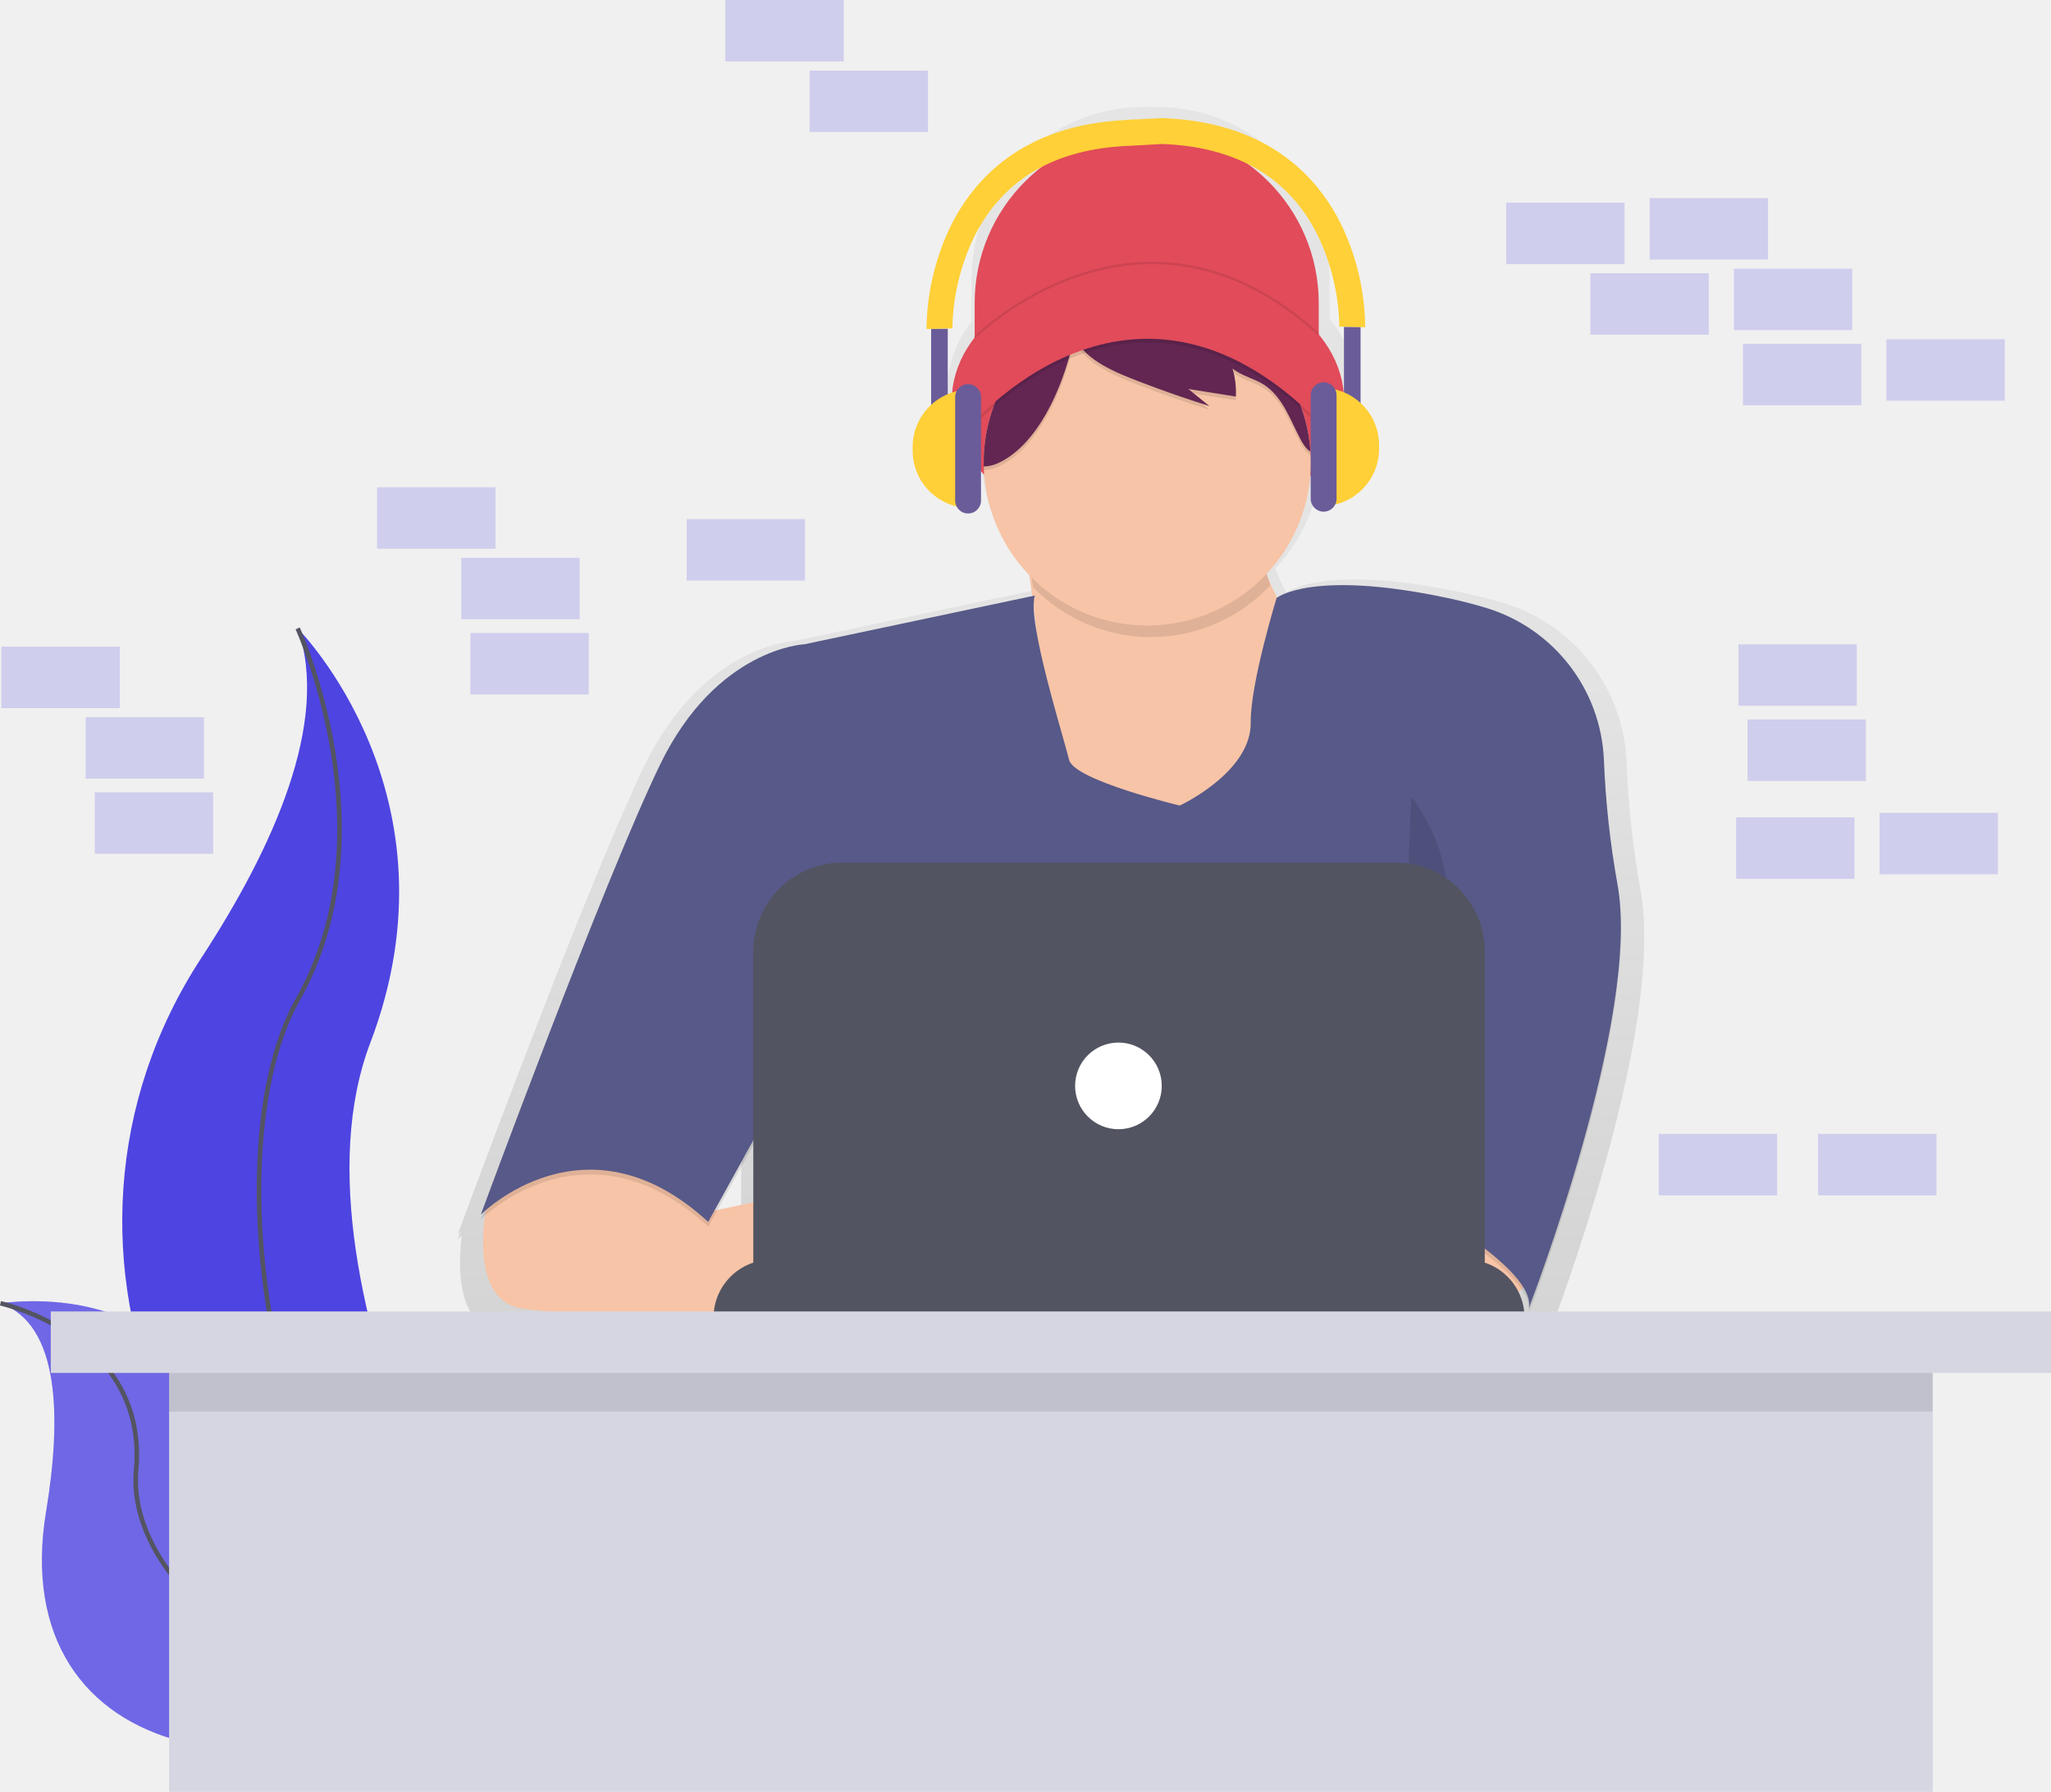
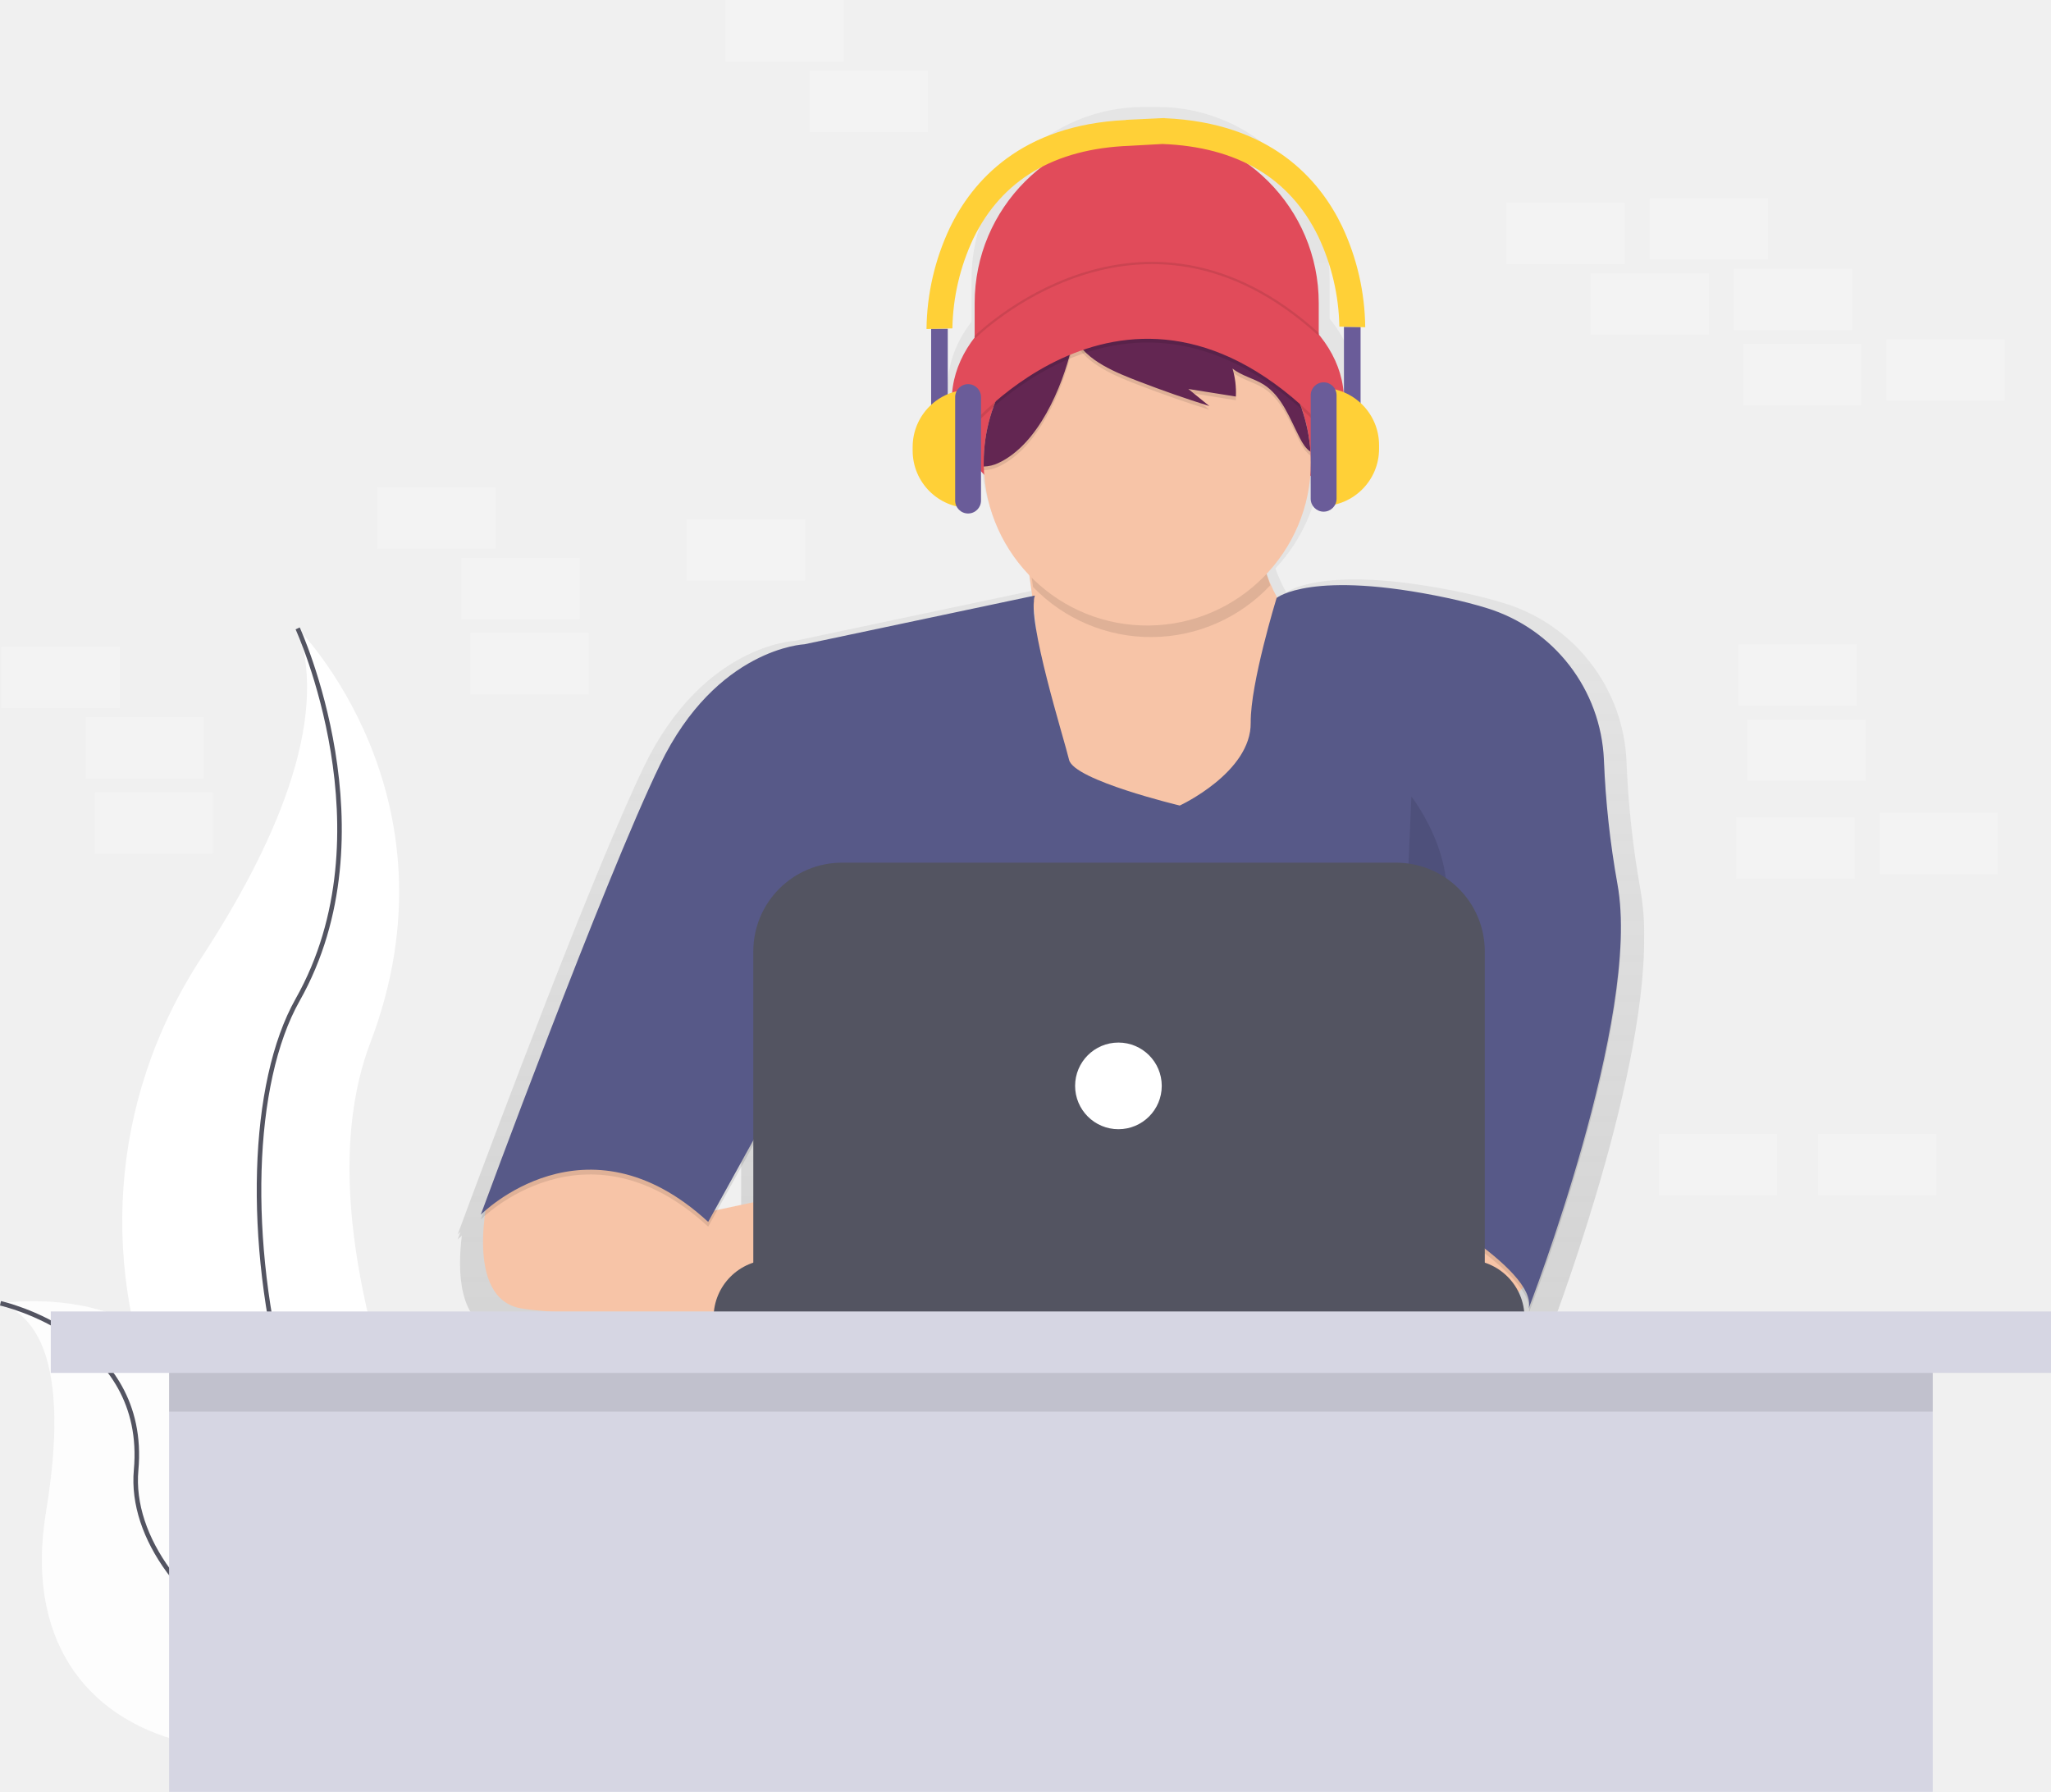
<svg xmlns="http://www.w3.org/2000/svg" id="6088ba52-b752-42bb-ac91-0a74df332082" data-name="Layer 1" width="900.94" height="787" viewBox="0 0 900.94 787">
  <defs>
    <linearGradient id="33dd52eb-d837-4874-aadb-63a17bd6edfc" x1="611.05" y1="646" x2="611.05" y2="103.5" gradientUnits="userSpaceOnUse">
      <stop offset="0" stop-color="gray" stop-opacity="0.25" />
      <stop offset="0.54" stop-color="gray" stop-opacity="0.12" />
      <stop offset="1" stop-color="gray" stop-opacity="0.1" />
    </linearGradient>
  </defs>
-   <rect x="763.63" y="283" width="52" height="27" fill="#4e44e1" opacity="0.2" />
-   <rect x="767.63" y="316" width="52" height="27" fill="#4e44e1" opacity="0.2" />
-   <rect x="724.63" y="87" width="52" height="27" fill="#4e44e1" opacity="0.2" />
-   <rect x="761.63" y="118" width="52" height="27" fill="#4e44e1" opacity="0.2" />
-   <rect x="661.63" y="89" width="52" height="27" fill="#4e44e1" opacity="0.2" />
-   <rect x="828.63" y="149" width="52" height="27" fill="#4e44e1" opacity="0.2" />
-   <rect x="765.63" y="151" width="52" height="27" fill="#4e44e1" opacity="0.2" />
-   <rect x="698.63" y="120" width="52" height="27" fill="#4e44e1" opacity="0.2" />
-   <rect x="825.63" y="357" width="52" height="27" fill="#4e44e1" opacity="0.2" />
-   <rect x="762.63" y="359" width="52" height="27" fill="#4e44e1" opacity="0.2" />
-   <path d="M280.17,332.5s73.29,73.29,31.92,182S383,804.14,383,804.14s-1.2-.18-3.43-.57C229.05,777,154.26,604.85,238,477,269.08,429.41,294.62,373.64,280.17,332.5Z" transform="translate(-149.42 -56.5)" fill="#4e44e1" />
+   <rect x="763.63" y="283" width="52" height="27" fill="#ffffff" opacity="0.2" />
+   <rect x="767.63" y="316" width="52" height="27" fill="#ffffff" opacity="0.2" />
+   <rect x="724.63" y="87" width="52" height="27" fill="#ffffff" opacity="0.2" />
+   <rect x="761.63" y="118" width="52" height="27" fill="#ffffff" opacity="0.2" />
+   <rect x="661.63" y="89" width="52" height="27" fill="#ffffff" opacity="0.2" />
+   <rect x="828.63" y="149" width="52" height="27" fill="#ffffff" opacity="0.2" />
+   <rect x="765.63" y="151" width="52" height="27" fill="#ffffff" opacity="0.2" />
+   <rect x="698.63" y="120" width="52" height="27" fill="#ffffff" opacity="0.2" />
+   <rect x="825.63" y="357" width="52" height="27" fill="#ffffff" opacity="0.2" />
+   <rect x="762.63" y="359" width="52" height="27" fill="#ffffff" opacity="0.2" />
+   <path d="M280.17,332.5s73.29,73.29,31.92,182S383,804.14,383,804.14s-1.2-.18-3.43-.57C229.05,777,154.26,604.85,238,477,269.08,429.41,294.62,373.64,280.17,332.5Z" transform="translate(-149.42 -56.5)" fill="#ffffff" />
  <path d="M280.17,332.5s41.37,89.84,0,163.12-7.09,279,102.84,308.52" transform="translate(-149.42 -56.5)" fill="none" stroke="#535461" stroke-miterlimit="10" stroke-width="2" />
-   <path d="M149.63,628.92s83.63-13.32,91.25,61.63S401.7,775.89,401.7,775.89s-1,.68-2.87,1.91c-126.49,83-247.4,52.89-229.17-57.36C176.43,679.45,175.87,638.28,149.63,628.92Z" transform="translate(-149.42 -56.5)" fill="#4e44e1" />
+   <path d="M149.63,628.92s83.63-13.32,91.25,61.63S401.7,775.89,401.7,775.89s-1,.68-2.87,1.91c-126.49,83-247.4,52.89-229.17-57.36C176.43,679.45,175.87,638.28,149.63,628.92Z" transform="translate(-149.42 -56.5)" fill="#ffffff" />
  <path d="M149.63,628.92s83.63-13.32,91.25,61.63S401.7,775.89,401.7,775.89s-1,.68-2.87,1.91c-126.49,83-247.4,52.89-229.17-57.36C176.43,679.45,175.87,638.28,149.63,628.92Z" transform="translate(-149.42 -56.5)" fill="#f5f5f5" opacity="0.2" />
  <path d="M149.63,628.92s64.91,14.25,59.58,73.27S305.61,832,401.7,775.89" transform="translate(-149.42 -56.5)" fill="none" stroke="#535461" stroke-miterlimit="10" stroke-width="2" />
-   <rect x="0.63" y="284" width="52" height="27" fill="#4e44e1" opacity="0.2" />
-   <rect x="37.63" y="315" width="52" height="27" fill="#4e44e1" opacity="0.2" />
-   <rect x="318.63" width="52" height="27" fill="#4e44e1" opacity="0.2" />
-   <rect x="728.63" y="498" width="52" height="27" fill="#4e44e1" opacity="0.2" />
-   <rect x="41.63" y="348" width="52" height="27" fill="#4e44e1" opacity="0.2" />
-   <rect x="355.63" y="31" width="52" height="27" fill="#4e44e1" opacity="0.2" />
-   <rect x="165.63" y="214" width="52" height="27" fill="#4e44e1" opacity="0.2" />
-   <rect x="202.63" y="245" width="52" height="27" fill="#4e44e1" opacity="0.2" />
-   <rect x="301.63" y="228" width="52" height="27" fill="#4e44e1" opacity="0.2" />
-   <rect x="206.63" y="278" width="52" height="27" fill="#4e44e1" opacity="0.2" />
-   <rect x="798.63" y="498" width="52" height="27" fill="#4e44e1" opacity="0.2" />
+   <rect x="0.63" y="284" width="52" height="27" fill="#ffffff" opacity="0.2" />
+   <rect x="37.63" y="315" width="52" height="27" fill="#ffffff" opacity="0.2" />
+   <rect x="318.63" width="52" height="27" fill="#ffffff" opacity="0.2" />
+   <rect x="728.63" y="498" width="52" height="27" fill="#ffffff" opacity="0.2" />
+   <rect x="41.63" y="348" width="52" height="27" fill="#ffffff" opacity="0.2" />
+   <rect x="355.63" y="31" width="52" height="27" fill="#ffffff" opacity="0.2" />
+   <rect x="165.63" y="214" width="52" height="27" fill="#ffffff" opacity="0.2" />
+   <rect x="202.63" y="245" width="52" height="27" fill="#ffffff" opacity="0.2" />
+   <rect x="301.63" y="228" width="52" height="27" fill="#ffffff" opacity="0.2" />
+   <rect x="206.63" y="278" width="52" height="27" fill="#ffffff" opacity="0.2" />
+   <rect x="798.63" y="498" width="52" height="27" fill="#ffffff" opacity="0.2" />
  <path d="M870.07,447.61a412.25,412.25,0,0,1-6.18-56.71h0a76,76,0,0,0-53.46-69.38c-5.46-1.68-11.47-3.25-18.11-4.66-58.2-12.36-75.88-1.57-77.89-.15A74.63,74.63,0,0,1,710,307.1c-.1-.34-.19-.68-.29-1a74.51,74.51,0,0,0,19.91-44.89c9.71-9.84,15.38-21.72,15.38-34.51,0-11-4.2-21.32-11.55-30.25V179.07a75.57,75.57,0,0,0-75.57-75.57h-6.13a75.57,75.57,0,0,0-75.57,75.57v18.73c-6.67,8.61-10.45,18.44-10.45,28.88,0,12.52,5.44,24.16,14.78,33.88a74.52,74.52,0,0,0,20.74,46.34c.41,2.84.83,5.89,1.24,9.11L498.39,338s-40.14,1.65-66,55C410.52,438.19,367,554.29,354.11,588.85h0c-2.33,6.26-3.65,9.85-3.65,9.85s.43-.43,1.24-1.17l-1.24,3.37s.63-.64,1.83-1.69c-1.82,14.46-2.08,39.29,16.86,42.38,15.88,2.59,56.8,3.66,87.71,4.09v0H459c20.49.27,36.08.27,36.08.27v-.27H827.52v-3.41a22.91,22.91,0,0,0-1.83-9l.46-.56a18.25,18.25,0,0,1,3.45,8,8,8,0,0,1-.16.84l.2-.51a8.56,8.56,0,0,1-.2,2.71s42.65-109.89,42.19-175.51A111.17,111.17,0,0,0,870.07,447.61ZM604.22,330.86a76.25,76.25,0,0,1-1.06-9.48s0-.06,0-.09C603.53,324.38,603.89,327.58,604.22,330.86ZM475,566.9v26.19L458.6,596.6Z" transform="translate(-149.42 -56.5)" fill="url(#33dd52eb-d837-4874-aadb-63a17bd6edfc)" />
  <path d="M503.71,57.57h0a75.57,75.57,0,0,1,75.57,75.57v32.24a0,0,0,0,1,0,0H428.14a0,0,0,0,1,0,0V133.14A75.57,75.57,0,0,1,503.71,57.57Z" fill="#e14b5a" />
  <ellipse cx="504.24" cy="175.95" rx="86.14" ry="59.19" fill="#e14b5a" />
  <path d="M598.44,289.79s18,94.07,0,119.44,55,35.41,55,35.41L729,417.16l10.57-67.65s-46-25.9-36.47-78.22Z" transform="translate(-149.42 -56.5)" fill="#f7c4a7" />
  <path d="M821.46,606.89s4.76,20.61-21.14,24.31a146.45,146.45,0,0,1-46.08-.55l-5.71-51.77h60.25Z" transform="translate(-149.42 -56.5)" fill="#f7c4a7" />
  <path d="M364.12,580.51S352.68,627,378.58,631.2s121,4.23,121,4.23v-55l-43.06,9.2L416.1,550.87Z" transform="translate(-149.42 -56.5)" fill="#f7c4a7" />
  <path d="M604,320.18l-101.21,21.4s-38.58,1.59-63.42,52.85-78.75,197.66-78.75,197.66,46-46.51,99.89,3.17l35.94-65-7.93,103.06H767V584.69s58.13,31.18,53.91,48.62c0,0,49.75-128.18,39-186.43a396.18,396.18,0,0,1-5.94-54.5h0a73,73,0,0,0-51.38-66.67c-5.24-1.61-11-3.12-17.4-4.47-59.72-12.68-75,0-75,0s-11.57,37.64-11.36,54.7c.26,21.93-31.18,36.47-31.18,36.47s-46.51-11.1-48.62-20.08S600.28,330.75,604,320.18Z" transform="translate(-149.42 -56.5)" opacity="0.1" />
  <path d="M604,318.07l-101.21,21.4s-38.58,1.59-63.42,52.85S360.61,590,360.61,590s46-46.51,99.89,3.17l35.94-65L488.51,631.2H767V582.58s58.13,31.18,53.91,48.62c0,0,49.75-128.18,39-186.43a396.18,396.18,0,0,1-5.94-54.5h0a73,73,0,0,0-51.38-66.67c-5.24-1.61-11-3.12-17.4-4.47-59.72-12.68-75,0-75,0s-11.57,37.64-11.36,54.7c.26,21.93-31.18,36.47-31.18,36.47s-46.51-11.1-48.62-20.08S600.28,328.64,604,318.07Z" transform="translate(-149.42 -56.5)" fill="#575988" />
  <path d="M707.42,313.58a71.53,71.53,0,0,1-2.76-37.52L600,294.55s1.51,7.91,3.22,19.76a71.86,71.86,0,0,0,104.18-.73Z" transform="translate(-149.42 -56.5)" opacity="0.1" />
  <path d="M725.27,259.67a71.88,71.88,0,0,1-143.73,1.74c0-.58,0-1.16,0-1.74a71.89,71.89,0,0,1,40.29-64.59q3.23-1.58,6.64-2.84a72.39,72.39,0,0,1,37-3.44h0a71.82,71.82,0,0,1,59.61,66.1Q725.27,257.27,725.27,259.67Z" transform="translate(-149.42 -56.5)" fill="#f7c4a7" />
  <g opacity="0.1">
    <path d="M628.36,193.93l.1-.06q-3.41,1.26-6.64,2.84a71.89,71.89,0,0,0-40.29,64.59c0,.58,0,1.16,0,1.74a16,16,0,0,0,6.45-1.55c17.52-8.18,28-33.2,32.16-50.65C621.64,204.59,623.05,197.55,628.36,193.93Z" transform="translate(-149.42 -56.5)" />
    <path d="M683.37,195.94a71.28,71.28,0,0,0-17.87-5.51,23.06,23.06,0,0,1,12.83,8.06,32.86,32.86,0,0,1,3.93,7,72.07,72.07,0,0,0-60.45,1.25c4.51,9.89,18.5,15.28,27.84,18.89q15.34,5.92,31,10.83l-9.24-7.5,20.87,3.32a36.15,36.15,0,0,0-1.46-12.3c4,3.22,9.3,4.3,13.64,7,8.13,5.13,11.52,15,15.95,23.55,1.17,2.26,2.55,4.57,4.66,6A71.91,71.91,0,0,0,683.37,195.94Z" transform="translate(-149.42 -56.5)" />
  </g>
  <path d="M628.36,192.3l.1-.06q-3.41,1.26-6.64,2.84a71.89,71.89,0,0,0-40.29,64.59c0,.58,0,1.16,0,1.74a16,16,0,0,0,6.45-1.55c17.52-8.18,28-33.2,32.16-50.65C621.64,203,623.05,195.93,628.36,192.3Z" transform="translate(-149.42 -56.5)" fill="#632652" />
  <path d="M683.37,194.32a71.28,71.28,0,0,0-17.87-5.51,23.06,23.06,0,0,1,12.83,8.06,32.86,32.86,0,0,1,3.93,7,72.07,72.07,0,0,0-60.45,1.25c4.51,9.89,18.5,15.28,27.84,18.89q15.34,5.92,31,10.83l-9.24-7.5,20.87,3.32a36.15,36.15,0,0,0-1.46-12.3c4,3.22,9.3,4.3,13.64,7,8.13,5.13,11.52,15,15.95,23.55,1.17,2.26,2.55,4.57,4.66,6A71.91,71.91,0,0,0,683.37,194.32Z" transform="translate(-149.42 -56.5)" fill="#632652" />
  <path d="M573.33,247.82s74-92,159.61,0l-7.4-20.61s-40.17-58.66-68.7-46-56.55,21.67-56.55,21.67Z" transform="translate(-149.42 -56.5)" opacity="0.1" />
  <path d="M573.33,246.19s74-92,159.61,0l-7.4-20.61s-40.17-58.66-68.7-46-56.55,21.67-56.55,21.67Z" transform="translate(-149.42 -56.5)" fill="#e14b5a" />
  <path d="M512.55,444.38s-15.85,42.28,6.34,80.33-19.55,53.91-19.55,53.91" transform="translate(-149.42 -56.5)" opacity="0.1" />
  <path d="M769.4,406.33s27.48,34.88,9.51,66.06S762,578.62,762,578.62" transform="translate(-149.42 -56.5)" opacity="0.1" />
  <path d="M338.82,553.3H644.29a25.37,25.37,0,0,1,25.37,25.37v0a0,0,0,0,1,0,0H313.46a0,0,0,0,1,0,0v0A25.37,25.37,0,0,1,338.82,553.3Z" fill="#535461" />
  <path d="M369.9,378.89H613.22a39,39,0,0,1,39,39V559.11a0,0,0,0,1,0,0H330.9a0,0,0,0,1,0,0V417.89A39,39,0,0,1,369.9,378.89Z" fill="#535461" />
  <circle cx="491.29" cy="476.93" r="19.03" fill="#fff" />
  <path d="M577.56,204.7s72.72-72.68,151.15-1.33" transform="translate(-149.42 -56.5)" fill="none" stroke="#000" stroke-miterlimit="10" opacity="0.1" />
  <rect x="590.36" y="143.57" width="7.3" height="41.39" fill="#6a5c99" />
  <path d="M580.62,170.35h0a25.16,25.16,0,0,1,25.16,25.16v1.62a25.16,25.16,0,0,1-25.16,25.16h0a0,0,0,0,1,0,0V170.35a0,0,0,0,1,0,0Z" fill="#ffd037" />
  <rect x="575.75" y="167.92" width="11.36" height="56.81" rx="5.68" ry="5.68" fill="#6a5c99" />
  <rect x="558.44" y="200.88" width="7.3" height="41.39" transform="translate(974.76 386.65) rotate(-180)" fill="#6a5c99" />
  <path d="M550.32,227.66h0a25.16,25.16,0,0,1,25.16,25.16v1.62a25.16,25.16,0,0,1-25.16,25.16h0a0,0,0,0,1,0,0V227.66A0,0,0,0,1,550.32,227.66Z" transform="translate(976.38 450.76) rotate(180)" fill="#ffd037" />
  <rect x="568.99" y="225.23" width="11.36" height="56.81" rx="5.68" ry="5.68" transform="translate(999.92 450.76) rotate(-180)" fill="#6a5c99" />
  <path d="M738.92,155.83c-9.89-20.56-31.43-45.42-77.86-47.41v-.06l-.56,0h0l-16.45.78v.08c-46.12,2.12-67.56,26.89-77.42,47.38A106.59,106.59,0,0,0,556.41,201l5.68-.14,5.68-.13A96.65,96.65,0,0,1,577,161.21c12.52-25.72,35.56-39.39,68.47-40.66h0l14.55-.81h0C692.95,121,716,134.69,728.51,160.4a96.65,96.65,0,0,1,9.25,39.54l5.68.13,5.68.14A106.59,106.59,0,0,0,738.92,155.83Z" transform="translate(-149.42 -56.5)" fill="#ffd037" />
  <rect x="74.28" y="579" width="774.71" height="208" fill="#d6d6e3" />
  <rect x="74.28" y="593" width="774.71" height="27" opacity="0.1" />
  <rect x="22.31" y="576" width="878.63" height="27" fill="#d6d6e3" />
</svg>
